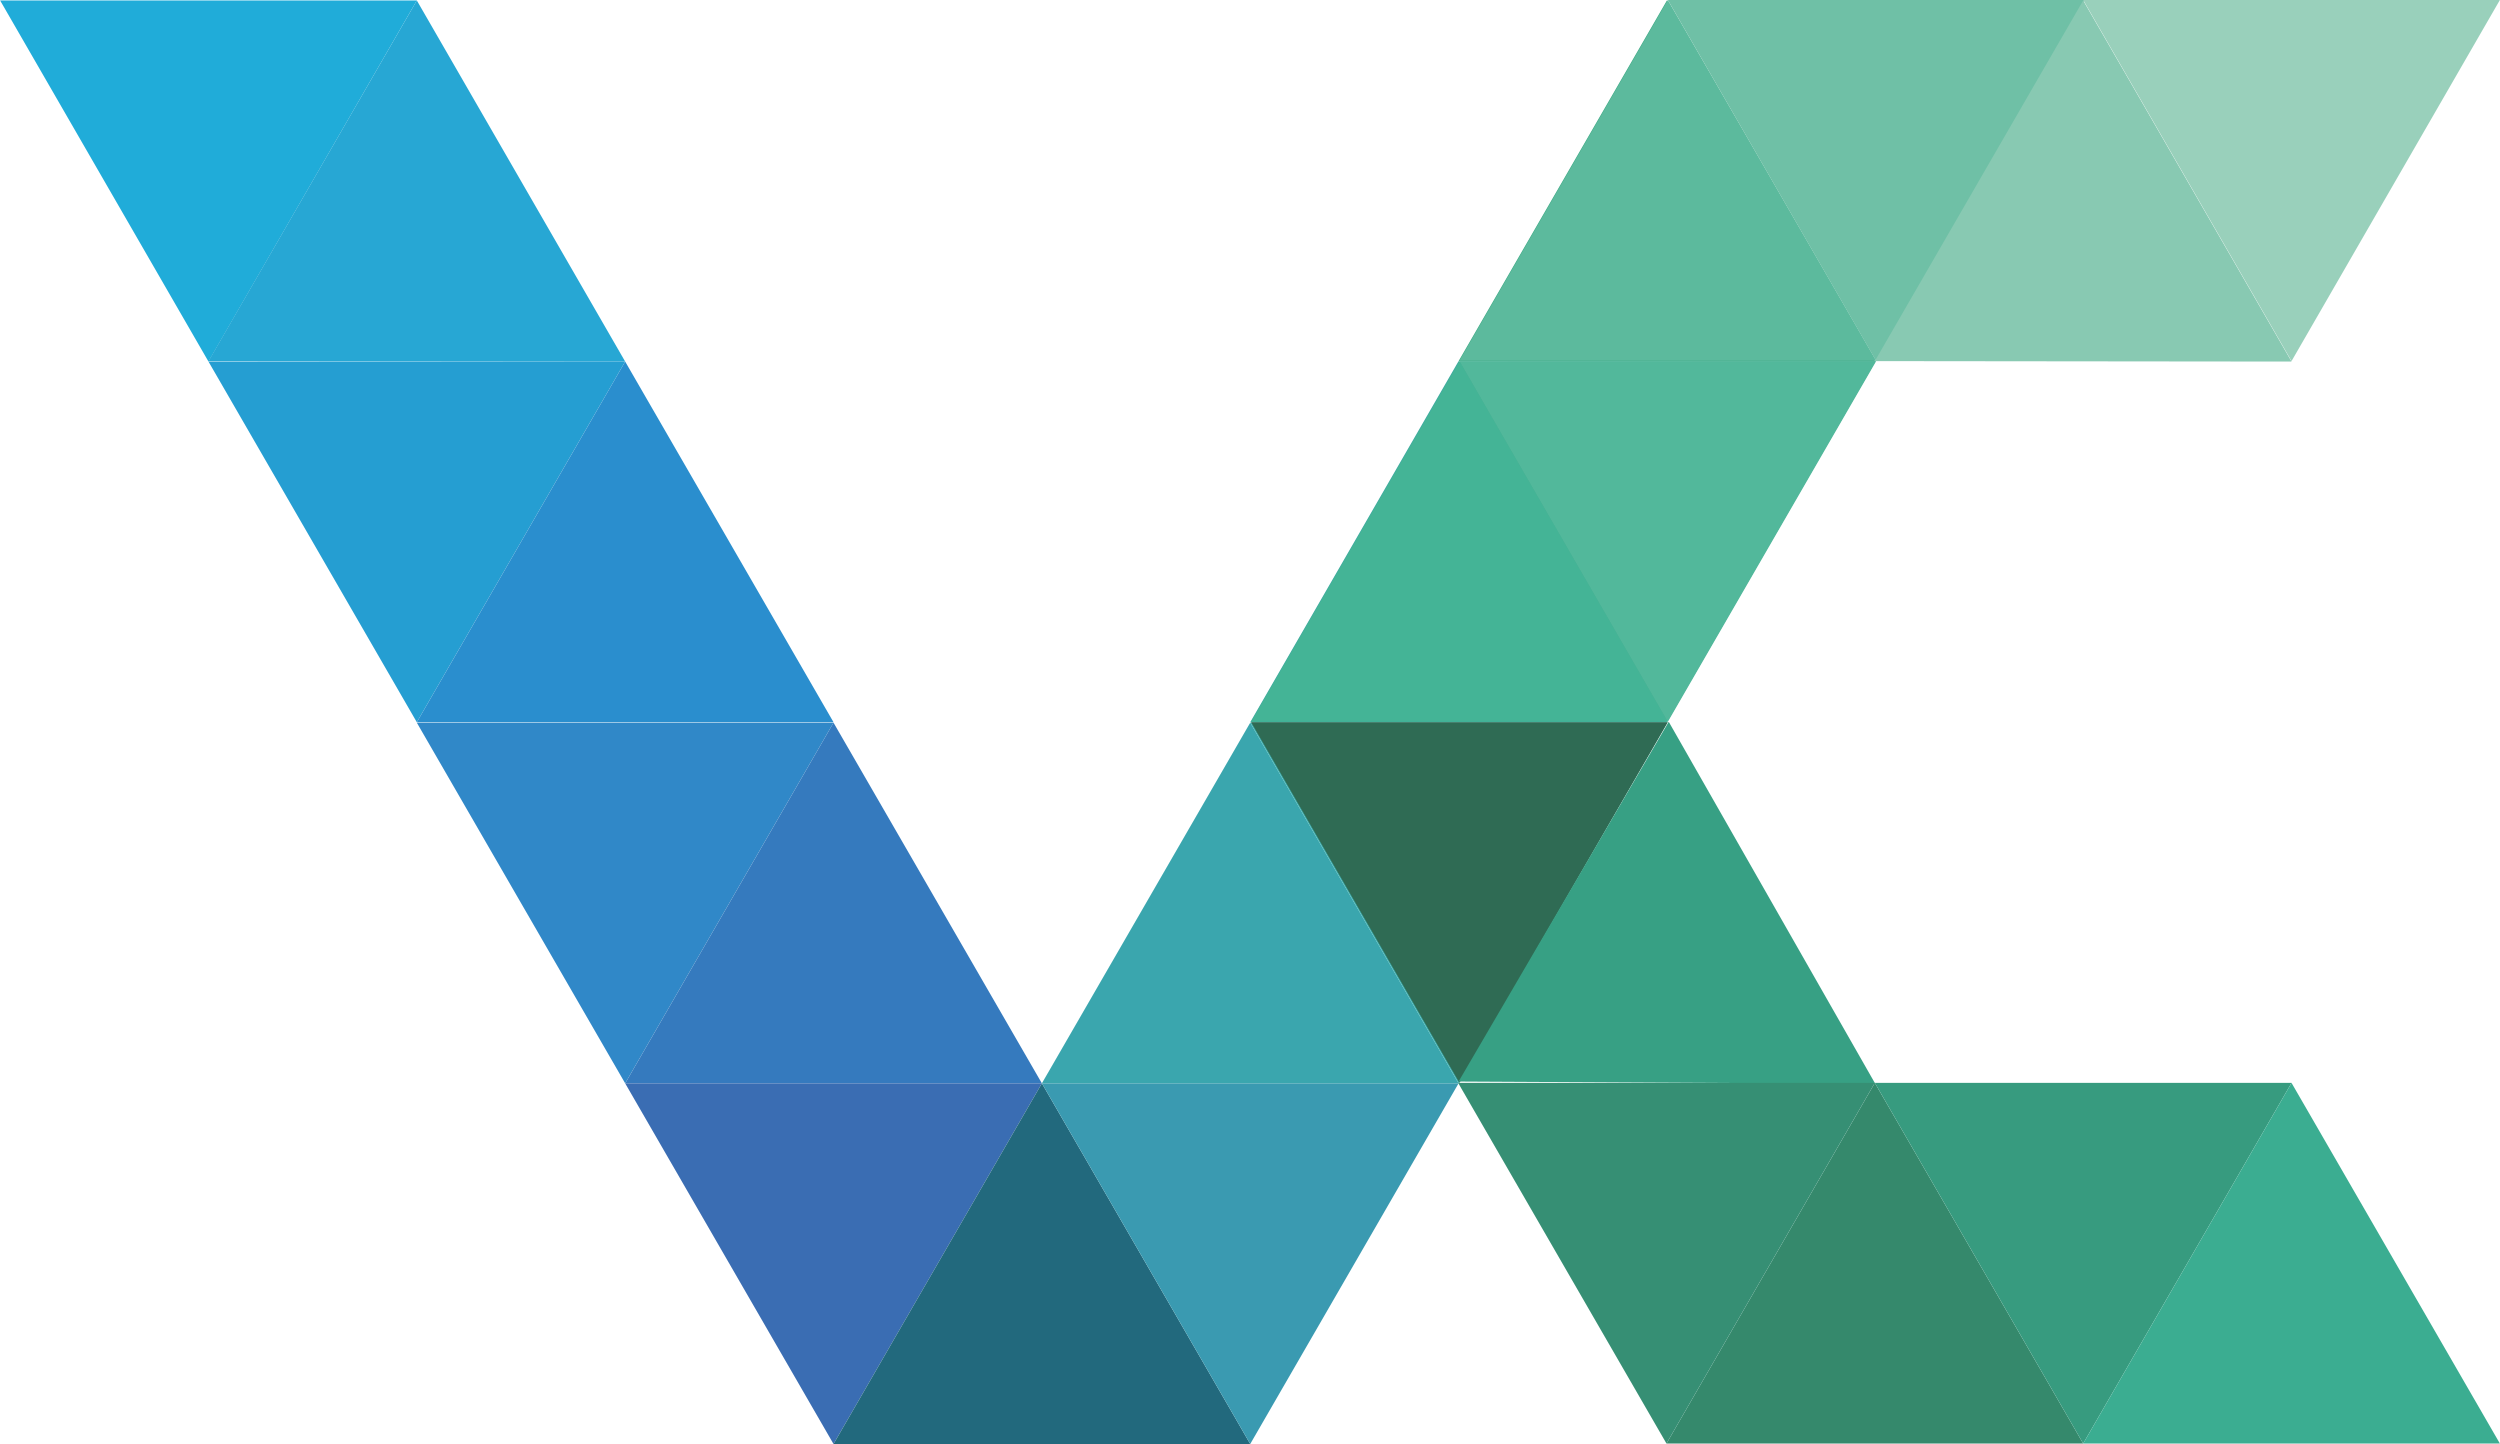
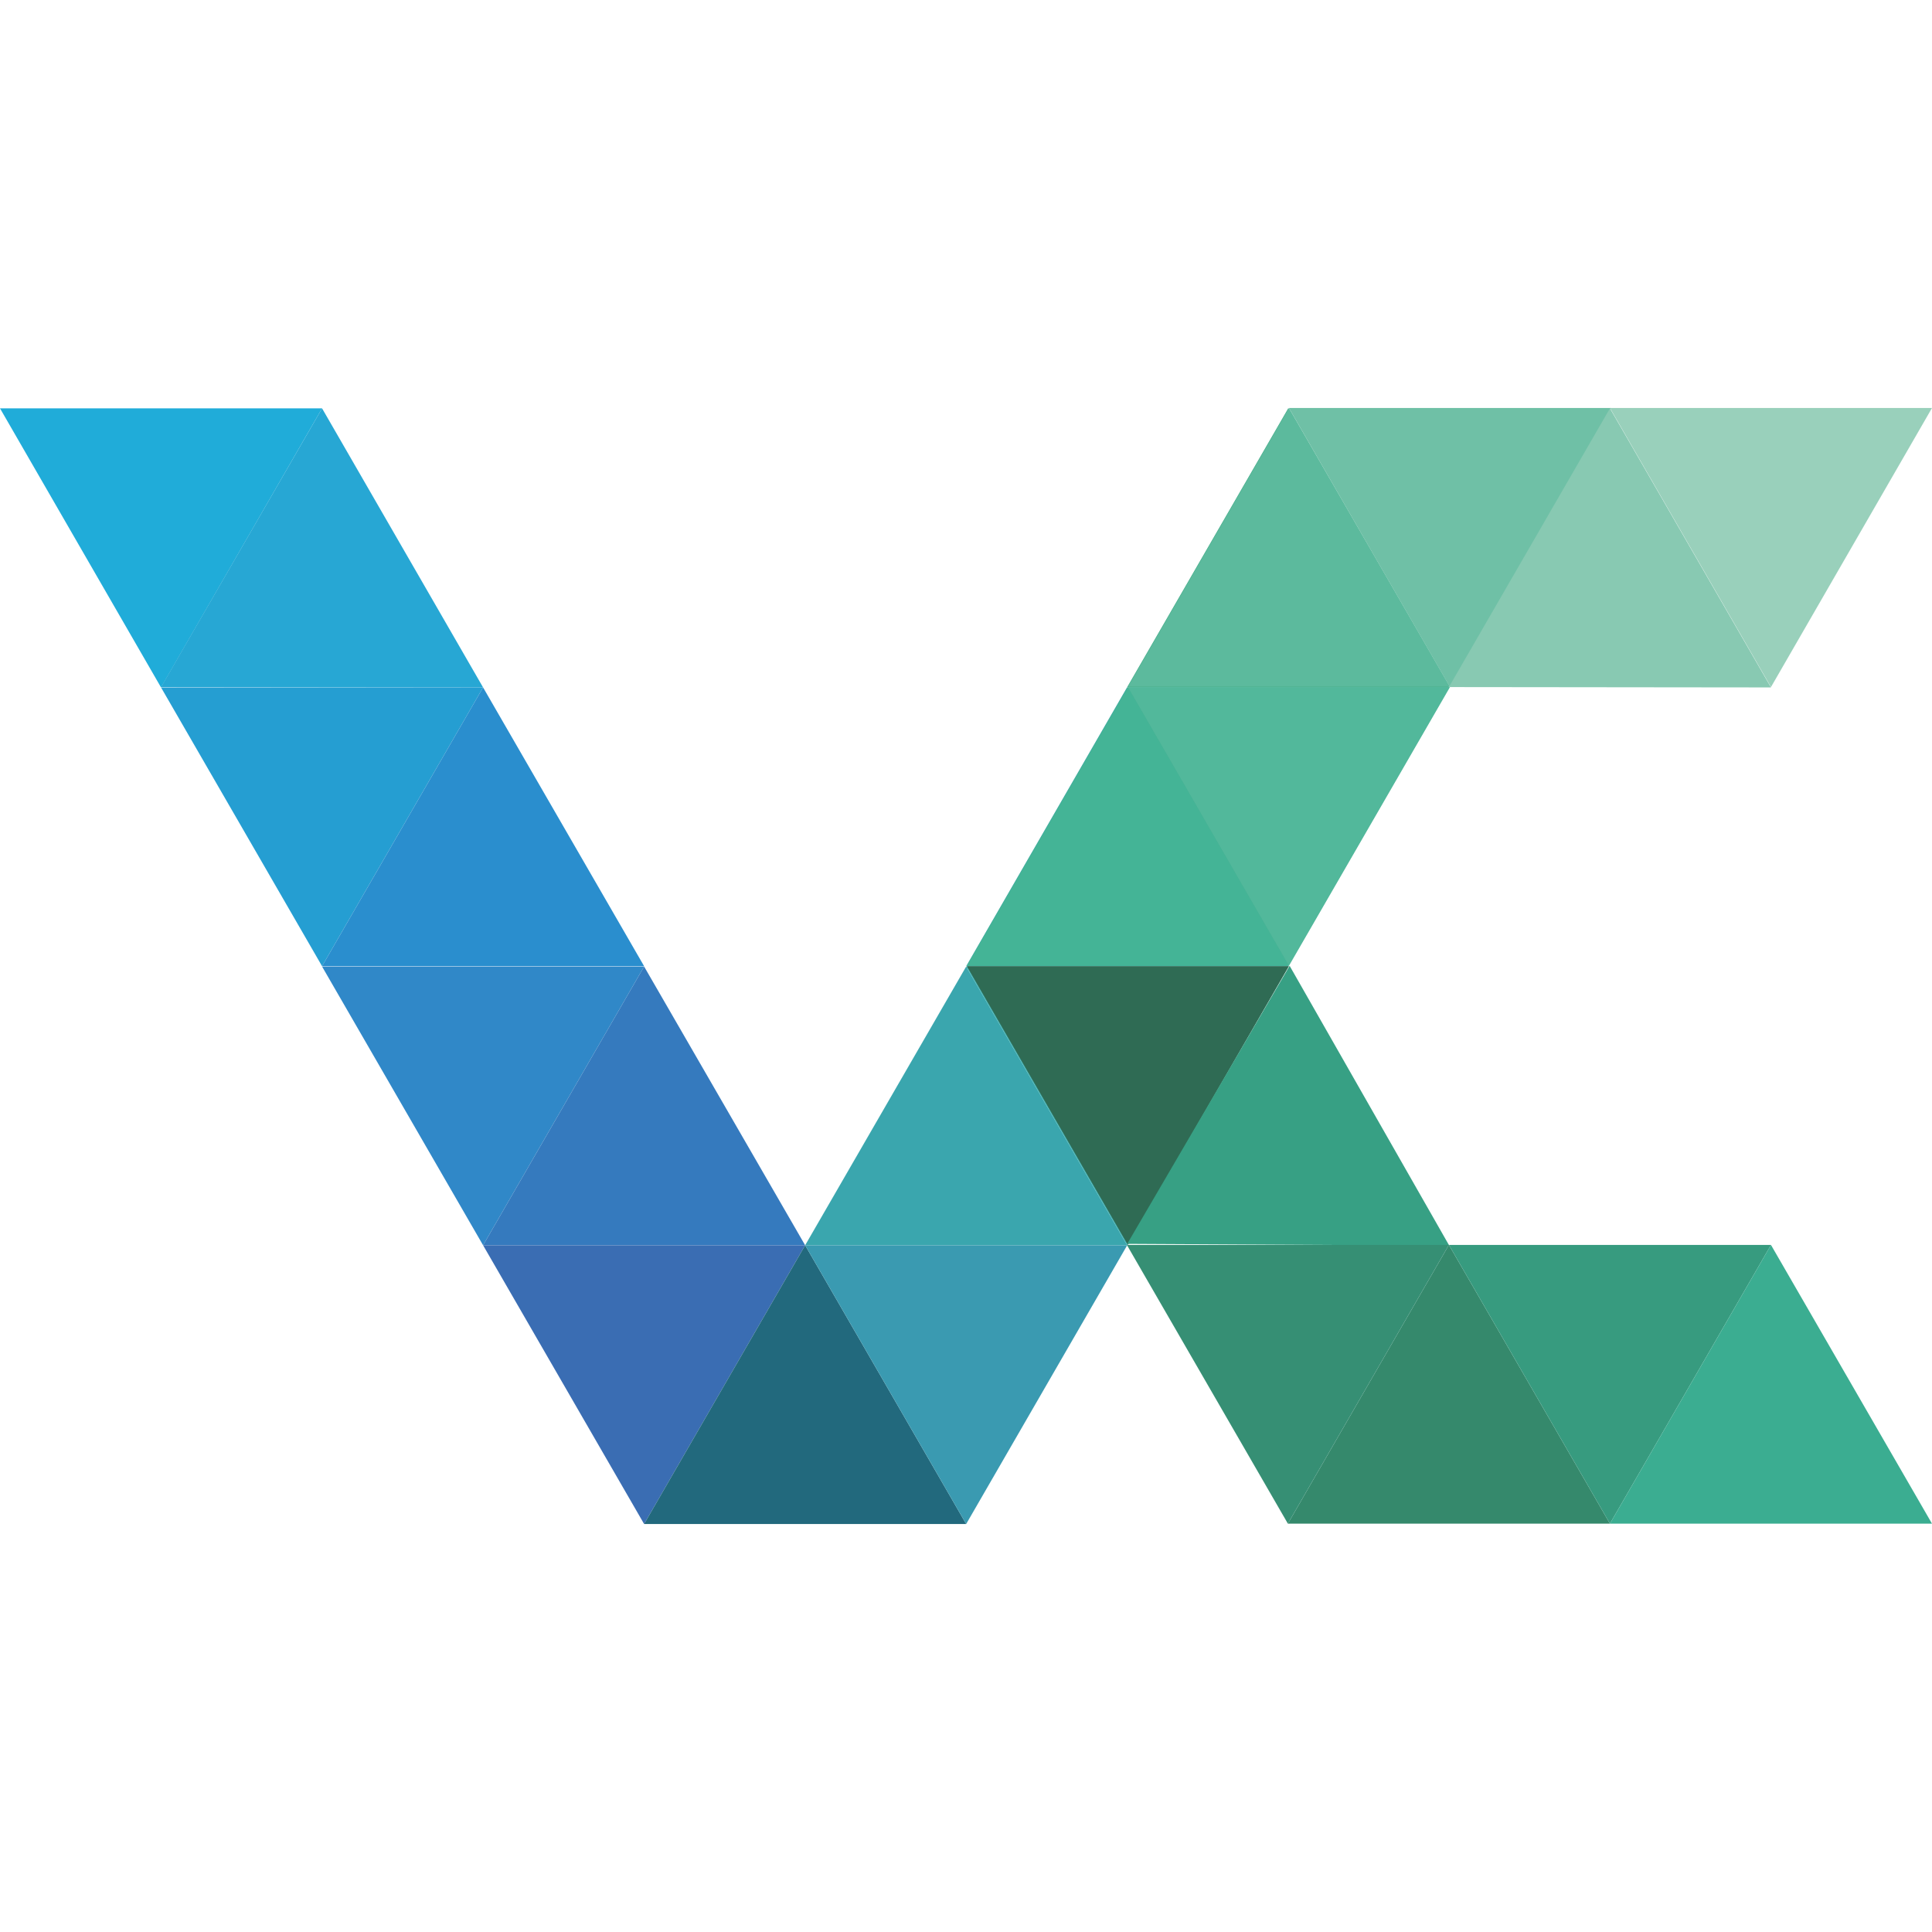
- <svg xmlns="http://www.w3.org/2000/svg" id="Layer_1" viewBox="0 0 553.1 319.5" width="2500" height="1444">
+ <svg xmlns="http://www.w3.org/2000/svg" id="Layer_1" viewBox="0 0 553.1 319.5" width="2500" height="2500">
  <path fill="#20acd9" d="M46.1 80L0 .1h92.2L46.1 80z" />
  <path fill="#27a7d4" d="M46.1 79.9L92.2.1 138.3 80l-92.2-.1z" />
  <path fill="#259ed2" d="M92.2 159.8L46.1 80h92.2l-46.1 79.8z" />
  <path fill="#2a8ece" d="M92.2 159.8L138.3 80l46.1 79.8H92.2z" />
  <path fill="#3088c8" d="M138.3 239.7l-46.1-79.8h92.2l-46.1 79.8z" />
  <path fill="#357abe" d="M138.3 239.7l46.1-79.8 46.1 79.8h-92.2z" />
  <path fill="#3a6db3" d="M184.4 319.5l-46.1-79.8h92.2l-46.1 79.8z" />
  <path fill="#22697d" d="M184.4 319.5l46.1-79.8 46.1 79.8h-92.2z" />
  <path fill="#3a9ab1" d="M276.6 319.5l-46.1-79.8h92.2l-46.1 79.8z" />
  <path fill="#3aa6ae" d="M230.5 239.7l46.1-79.8 46.1 79.8h-92.2z" />
  <path fill="#3bacac" d="M322.7 239.7l-46.1-79.8h92.2l-46.1 79.8z" />
  <path fill="#3daaa0" d="M276.6 159.8l46.1-79.9 46.1 79.9h-92.2z" />
  <path fill="#3faa8d" d="M368.8 159.8L322.7 80h92.2l-46.1 79.8z" />
  <path fill="#40ab86" d="M322.7 79.9L368.8.1 414.9 80l-92.2-.1z" />
  <path fill="#2f6b54" d="M322.9 239.6l-46.1-79.8H369l-46.1 79.8z" />
  <path fill="#44b496" d="M276.8 159.7l46.1-79.8 46.1 79.8h-92.2z" />
  <path fill="#52b89b" d="M369 159.7l-46.1-79.8h92.2L369 159.7z" />
  <path fill="#5cba9d" d="M322.9 79.8L369 0l46.1 79.8h-92.2z" />
  <path fill="#6fc0a6" d="M415.1 79.9L369 0h92.2l-46.1 79.9z" />
  <path fill="#88c9b2" d="M414.8 79.9L460.9.1 507 80l-92.2-.1z" />
  <path fill="#99d0bb" d="M507 79.9L460.9 0h92.2L507 79.9z" />
  <path fill="#37a084" d="M322.7 239.3l46.5-79.6 45.7 80.1-92.2-.5z" />
  <path fill="#35896c" d="M368.7 319.4l46.1-79.8 46.1 79.8h-92.2z" />
  <path fill="#379b7f" d="M460.9 319.4l-46.1-79.8H507l-46.1 79.8z" />
  <path fill="#3bad91" d="M460.9 319.4l46.1-79.8 46.1 79.8h-92.2z" />
  <path fill="#368f74" d="M368.7 319.4l-46.1-79.8h92.2l-46.1 79.8z" />
</svg>
